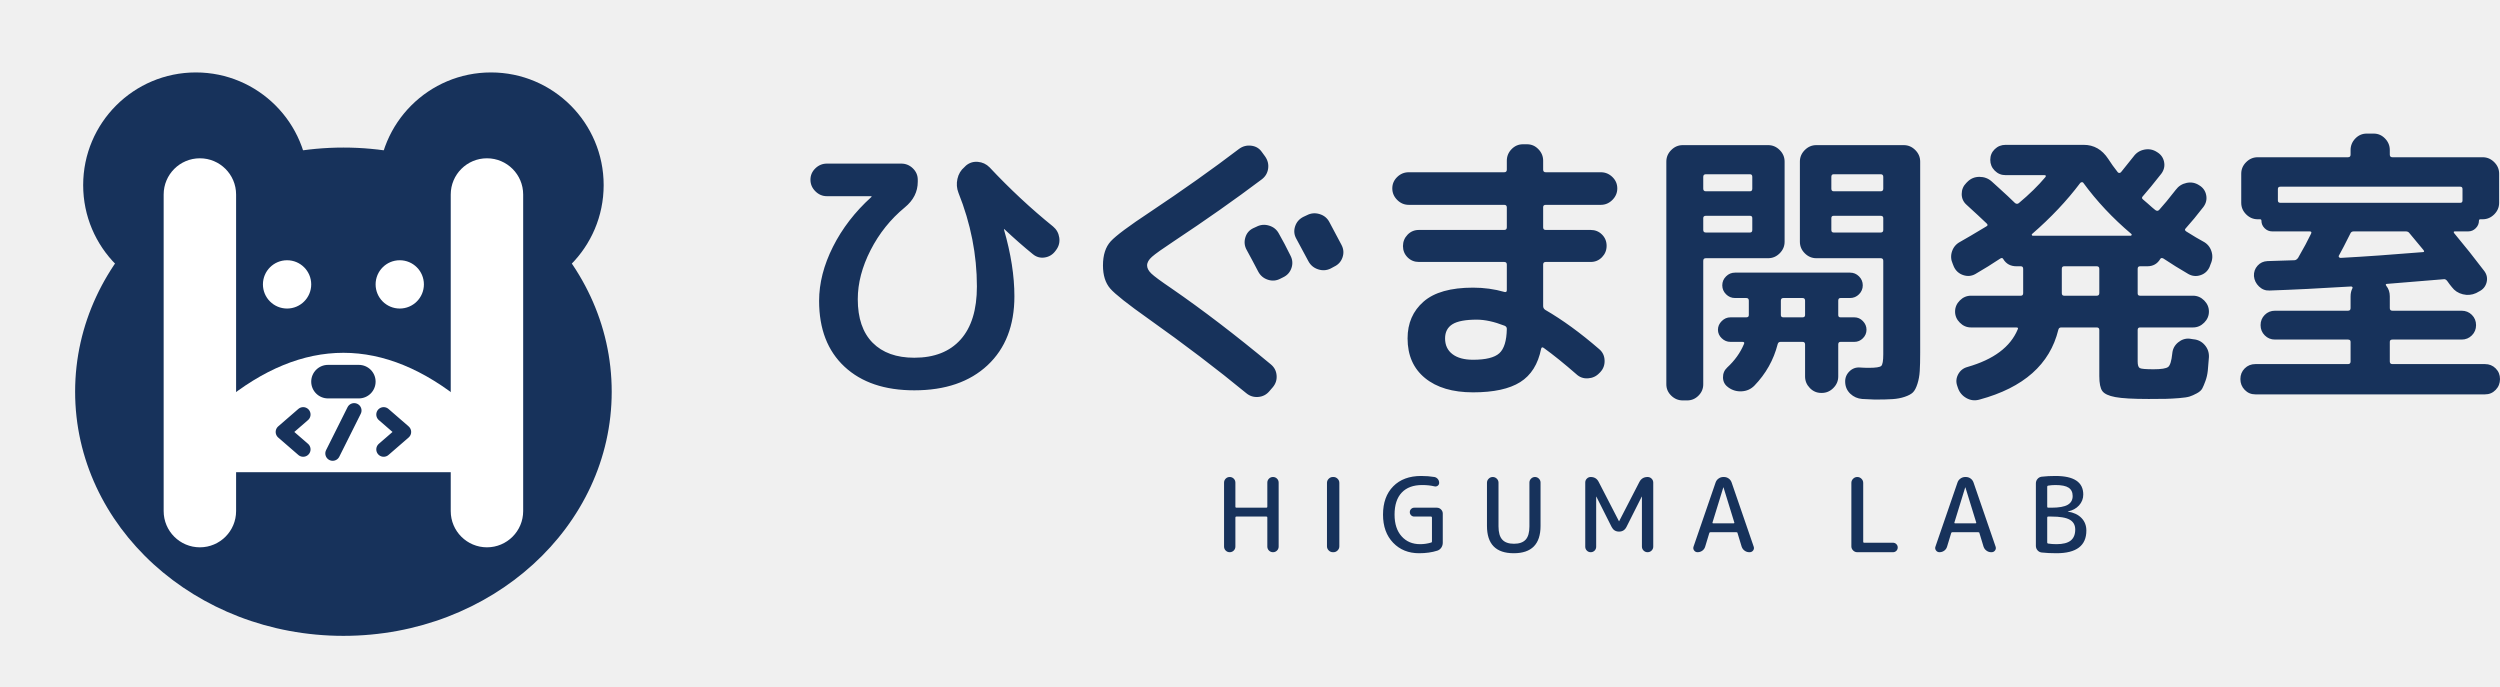
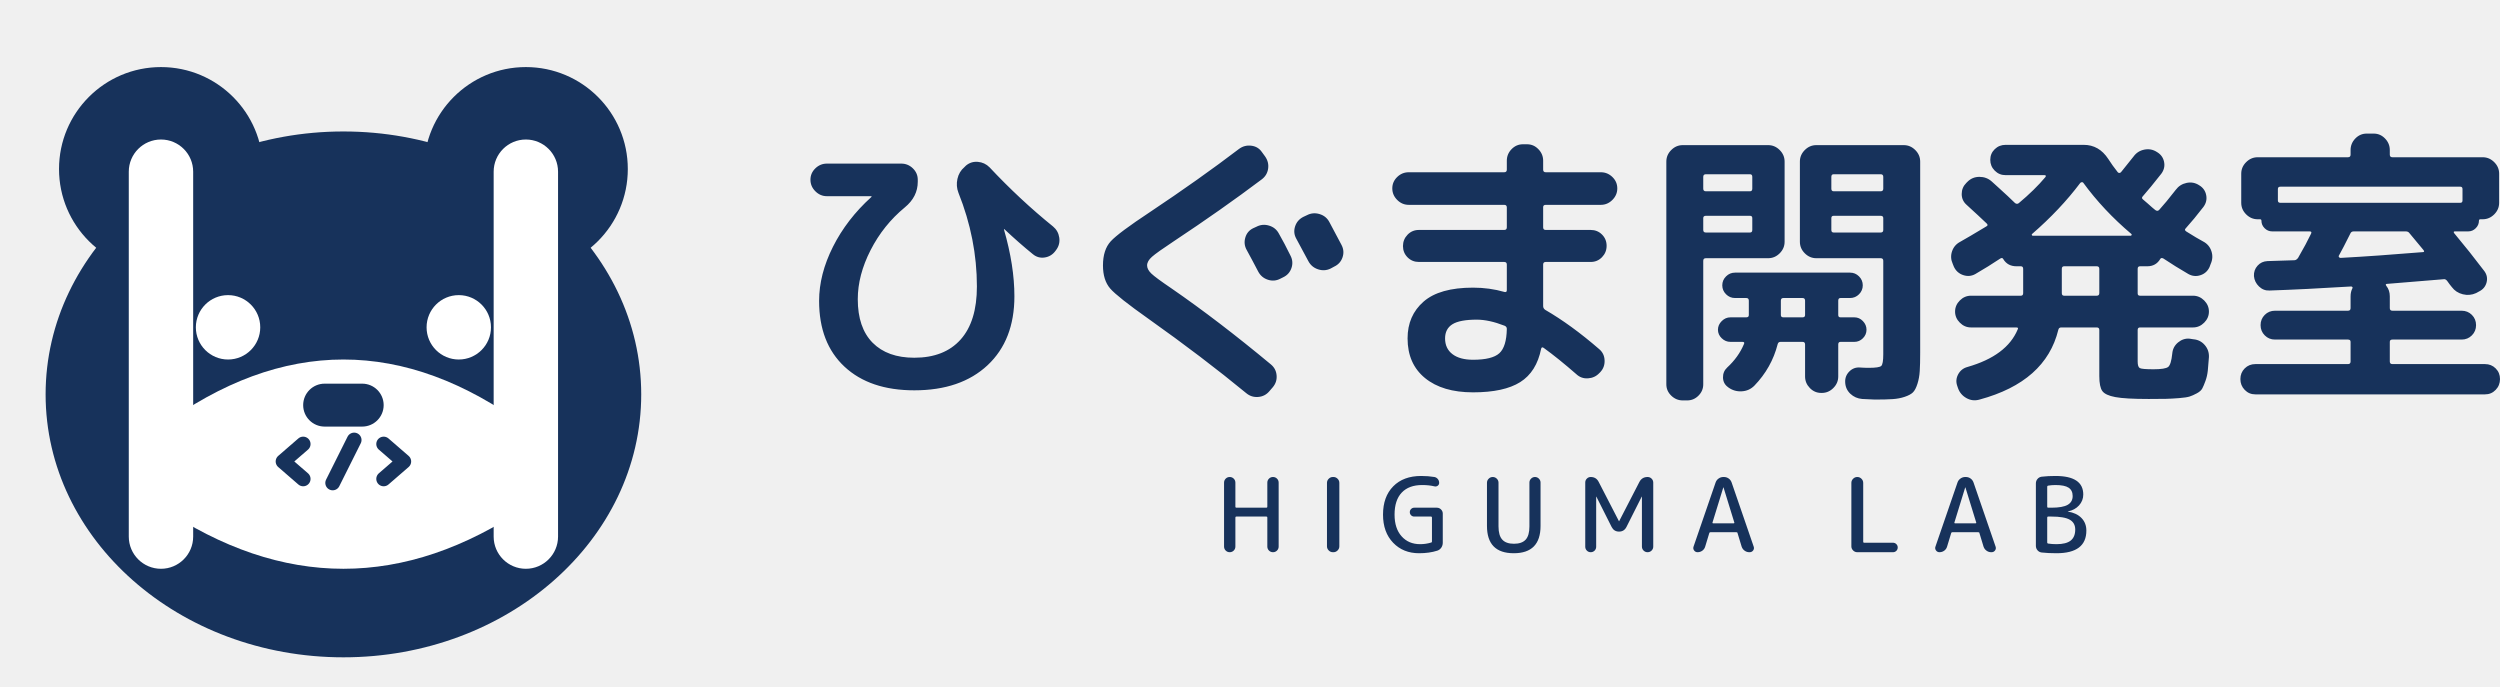
<svg xmlns="http://www.w3.org/2000/svg" viewBox="0 0 727.99 200" role="img" aria-label="ひぐま開発室 HIGUMA LAB">
  <g transform="translate(0 0) scale(0.39063)">
    <g fill="#17325B">
-       <ellipse cx="256" cy="292" rx="200" ry="182" />
-       <circle cx="146" cy="138" r="84" />
-       <circle cx="366" cy="138" r="84" />
+       <ellipse cx="256" cy="294" rx="222" ry="196" />
+       <circle cx="120" cy="126" r="76" />
+       <circle cx="392" cy="126" r="76" />
    </g>
    <g fill="#FFFFFF">
-       <rect x="122" y="118" width="54" height="290" rx="27" />
-       <rect x="336" y="118" width="54" height="290" rx="27" />
-       <path d="M166 300 Q256 226 346 300 L346 352 L166 352 Z" />
-       <circle cx="214" cy="212" r="18" />
-       <circle cx="298" cy="212" r="18" />
+       <rect x="96" y="104" width="48" height="320" rx="24" />
+       <rect x="368" y="104" width="48" height="320" rx="24" />
+       <path d="M120 318 Q256 218 392 318 L392 378 Q256 470 120 378 Z" />
+       <circle cx="170" cy="244" r="24" />
+       <circle cx="342" cy="244" r="24" />
    </g>
    <g fill="#17325B">
-       <rect x="232" y="272" width="48" height="25" rx="12.5" />
+       <rect x="226" y="286" width="60" height="32" rx="16" />
    </g>
    <g fill="none" stroke="#17325B" stroke-width="11" stroke-linecap="round" stroke-linejoin="round">
-       <path d="M226 309 L211 322 L226 335" />
-       <path d="M286 309 L301 322 L286 335" />
-       <path d="M264 306 L248 338" />
+       <path d="M226 331 L211 344 L226 357" />
+       <path d="M286 331 L301 344 L286 357" />
+       <path d="M264 328 L248 360" />
    </g>
  </g>
  <g fill="#17325B">
    <path transform="translate(236 38.9)" d="M17.72 18.23L4.79 18.23Q2.86 18.23 1.43 16.80Q0 15.37 0 13.44Q0 11.51 1.43 10.12Q2.86 8.74 4.79 8.74L26.46 8.74Q28.39 8.74 29.82 10.12Q31.25 11.51 31.25 13.44L31.25 14.03Q31.25 18.40 27.47 21.50Q21.25 26.63 17.51 33.94Q13.78 41.24 13.78 48.22Q13.78 56.53 18.10 60.90Q22.43 65.27 30.24 65.27Q38.98 65.27 43.72 59.98Q48.47 54.68 48.47 44.52Q48.47 30.66 43.09 17.22Q42.34 15.29 42.80 13.19Q43.26 11.09 44.86 9.74L45.28 9.32Q46.79 8.06 48.76 8.23Q50.74 8.40 52.16 9.83Q60.98 19.24 70.64 27.05Q72.16 28.31 72.45 30.28Q72.74 32.26 71.57 33.85L71.32 34.19Q70.14 35.78 68.21 36.08Q66.28 36.37 64.76 35.11Q60.73 31.84 56.53 27.89Q56.45 27.80 56.36 27.80L56.36 27.97Q59.39 38.47 59.39 47.38Q59.39 60.14 51.58 67.45Q43.76 74.76 30.24 74.76Q17.30 74.76 9.91 67.87Q2.52 60.98 2.52 48.72Q2.52 40.99 6.55 32.97Q10.58 24.95 17.72 18.48Q17.81 18.40 17.81 18.31Q17.81 18.23 17.72 18.23M136.42 29.15Q138.01 31.92 139.78 35.53Q140.70 37.30 140.07 39.14Q139.44 40.99 137.68 41.83L136.84 42.25Q135.07 43.18 133.18 42.55Q131.29 41.92 130.37 40.15Q129.78 39.06 128.69 36.96Q127.60 34.86 127.01 33.85Q126.08 32.17 126.63 30.28Q127.18 28.39 128.94 27.55L129.86 27.13Q131.63 26.21 133.56 26.80Q135.49 27.38 136.42 29.15M151.12 25.79Q153.47 30.16 154.64 32.42Q155.57 34.19 154.94 36.04Q154.31 37.88 152.54 38.72L151.45 39.31Q149.69 40.15 147.80 39.52Q145.91 38.89 144.98 37.13L141.46 30.58Q140.53 28.90 141.12 27.05Q141.71 25.20 143.47 24.28L144.56 23.77Q146.33 22.85 148.26 23.44Q150.19 24.02 151.12 25.79M98.53 54.01Q89.38 47.54 87.28 45.11Q85.18 42.67 85.18 38.39Q85.18 33.85 87.44 31.37Q89.71 28.90 98.87 22.85Q113.23 13.27 124.82 4.45Q126.42 3.28 128.39 3.53Q130.37 3.78 131.46 5.38L132.38 6.64Q133.56 8.32 133.27 10.25Q132.97 12.18 131.38 13.36Q119.78 22.09 105.84 31.33Q100.88 34.61 99.46 35.87Q98.03 37.13 98.03 38.39Q98.03 39.56 99.25 40.74Q100.46 41.92 105.17 45.11Q118.69 54.43 134.06 67.20Q135.58 68.46 135.74 70.39Q135.91 72.32 134.65 73.84L133.64 75.01Q132.38 76.52 130.41 76.69Q128.44 76.86 126.92 75.60Q114.16 65.10 98.53 54.01M192.95 65.86Q198.49 65.86 200.59 63.97Q202.69 62.08 202.78 56.87Q202.78 56.20 202.10 55.94Q197.57 54.18 194.04 54.18Q189.08 54.18 186.94 55.52Q184.80 56.87 184.80 59.64Q184.80 62.58 186.94 64.22Q189.08 65.86 192.95 65.86M202.02 20.75L174.22 20.75Q172.28 20.75 170.86 19.32Q169.43 17.89 169.43 15.96Q169.43 14.03 170.86 12.64Q172.28 11.26 174.22 11.26L202.02 11.26Q202.78 11.26 202.78 10.50L202.78 7.90Q202.78 5.96 204.16 4.54Q205.55 3.11 207.48 3.11L208.66 3.11Q210.59 3.11 211.97 4.54Q213.36 5.96 213.36 7.90L213.36 10.50Q213.36 11.26 214.12 11.26L230.16 11.26Q232.09 11.26 233.52 12.64Q234.95 14.03 234.95 15.96Q234.95 17.89 233.52 19.32Q232.09 20.75 230.16 20.75L214.12 20.75Q213.36 20.75 213.36 21.42L213.36 27.30Q213.36 28.06 214.12 28.06L227.22 28.06Q229.15 28.06 230.50 29.40Q231.84 30.74 231.84 32.68Q231.84 34.61 230.50 35.99Q229.15 37.38 227.22 37.38L214.12 37.38Q213.36 37.38 213.36 38.14L213.36 50.23Q213.36 50.90 213.95 51.32Q221.51 55.69 229.66 62.75Q231.17 64.01 231.25 66.02Q231.34 68.04 229.99 69.47L229.74 69.72Q228.40 71.15 226.42 71.27Q224.45 71.40 223.02 70.06Q217.73 65.44 213.53 62.41Q212.94 61.99 212.77 62.66Q211.43 69.38 206.68 72.37Q201.94 75.35 192.95 75.35Q184.04 75.35 178.96 71.19Q173.88 67.03 173.88 59.64Q173.88 53 178.54 48.93Q183.20 44.86 192.95 44.86Q197.74 44.86 202.10 46.12Q202.78 46.28 202.78 45.61L202.78 38.14Q202.78 37.38 202.02 37.38L177.16 37.38Q175.22 37.38 173.88 36.04Q172.54 34.69 172.54 32.76Q172.54 30.83 173.88 29.44Q175.22 28.06 177.16 28.06L202.02 28.06Q202.78 28.06 202.78 27.30L202.78 21.50Q202.78 20.75 202.02 20.75M255.28 77.70L254.02 77.70Q252.08 77.70 250.66 76.31Q249.23 74.93 249.23 73L249.23 8.15Q249.23 6.22 250.66 4.79Q252.08 3.36 254.02 3.36L278.88 3.36Q280.81 3.36 282.24 4.79Q283.67 6.22 283.67 8.15L283.67 31.50Q283.67 33.43 282.24 34.86Q280.81 36.29 278.88 36.29L260.74 36.29Q259.98 36.29 259.98 37.04L259.98 73Q259.98 74.93 258.59 76.31Q257.21 77.70 255.28 77.70M259.98 12.60L259.98 16.04Q259.98 16.80 260.74 16.80L273.59 16.80Q274.26 16.80 274.26 16.04L274.26 12.60Q274.26 11.84 273.59 11.84L260.74 11.84Q259.98 11.84 259.98 12.60M259.98 24.61L259.98 28.06Q259.98 28.81 260.74 28.81L273.59 28.81Q274.26 28.81 274.26 28.06L274.26 24.61Q274.26 23.94 273.59 23.94L260.74 23.94Q259.98 23.94 259.98 24.61M292.91 3.36L318.36 3.36Q320.29 3.36 321.72 4.79Q323.15 6.22 323.15 8.15L323.15 63.76Q323.15 67.20 323.02 69.17Q322.90 71.15 322.35 72.87Q321.80 74.59 321.05 75.35Q320.29 76.10 318.65 76.65Q317.02 77.20 315.13 77.32Q313.24 77.45 309.96 77.45Q309.79 77.45 306.26 77.28Q304.25 77.11 302.82 75.77Q301.39 74.42 301.31 72.41Q301.22 70.56 302.53 69.26Q303.83 67.96 305.68 68.12Q306.85 68.21 308.20 68.21Q311.22 68.21 311.81 67.66Q312.40 67.12 312.40 64.26L312.40 37.04Q312.40 36.29 311.64 36.29L292.91 36.29Q290.98 36.29 289.55 34.86Q288.12 33.43 288.12 31.50L288.12 8.15Q288.12 6.22 289.55 4.79Q290.98 3.36 292.91 3.36M312.40 28.06L312.40 24.61Q312.40 23.94 311.64 23.94L297.95 23.94Q297.28 23.94 297.28 24.61L297.28 28.06Q297.28 28.81 297.95 28.81L311.64 28.81Q312.40 28.81 312.40 28.06M312.40 16.04L312.40 12.60Q312.40 11.84 311.64 11.84L297.95 11.84Q297.28 11.84 297.28 12.60L297.28 16.04Q297.28 16.80 297.95 16.80L311.64 16.80Q312.40 16.80 312.40 16.04M266.95 68.12Q270.23 65.10 271.82 61.32Q272.16 60.65 271.40 60.65L267.88 60.65Q266.45 60.65 265.36 59.60Q264.26 58.55 264.26 57.12Q264.26 55.69 265.36 54.60Q266.45 53.51 267.88 53.51L272.50 53.51Q273.25 53.51 273.25 52.84L273.25 48.64Q273.25 47.88 272.50 47.88L269.22 47.88Q267.71 47.88 266.62 46.79Q265.52 45.70 265.52 44.18Q265.52 42.67 266.62 41.58Q267.71 40.49 269.22 40.49L302.74 40.49Q304.25 40.49 305.34 41.58Q306.43 42.67 306.43 44.18Q306.43 45.70 305.34 46.79Q304.25 47.88 302.74 47.88L299.96 47.88Q299.29 47.88 299.29 48.64L299.29 52.84Q299.29 53.51 299.96 53.51L304 53.51Q305.42 53.51 306.47 54.60Q307.52 55.69 307.52 57.12Q307.52 58.55 306.47 59.60Q305.42 60.65 304 60.65L299.96 60.65Q299.29 60.65 299.29 61.40L299.29 70.73Q299.29 72.66 297.86 74.09Q296.44 75.52 294.50 75.52L294.34 75.52Q292.40 75.52 291.02 74.09Q289.63 72.66 289.63 70.73L289.63 61.40Q289.63 60.65 288.88 60.65L282.49 60.65Q281.82 60.65 281.65 61.32Q279.89 68.21 274.85 73.42Q273.34 74.93 271.19 75.05Q269.05 75.18 267.29 73.92L267.20 73.84Q265.78 72.83 265.73 71.06Q265.69 69.30 266.95 68.12M282.58 48.64L282.58 52.08L282.58 52.84Q282.58 53.51 283.33 53.51L288.88 53.51Q289.63 53.51 289.63 52.84L289.63 48.64Q289.63 47.88 288.88 47.88L283.33 47.88Q282.58 47.88 282.58 48.64M332.98 38.81L332.64 37.97Q331.80 36.12 332.43 34.27Q333.06 32.42 334.82 31.50Q337.09 30.24 342.38 27.05Q343.06 26.71 342.55 26.21Q340.45 24.19 336.67 20.75Q335.24 19.49 335.24 17.60Q335.24 15.71 336.59 14.36L336.92 14.03Q338.35 12.60 340.41 12.60Q342.47 12.60 343.98 13.94Q344.74 14.62 346.12 15.88Q347.51 17.14 348.64 18.19Q349.78 19.24 350.78 20.24Q351.37 20.66 351.88 20.24Q356.50 16.38 359.60 12.68Q360.02 12.10 359.27 12.10L348.01 12.10Q346.16 12.10 344.86 10.79Q343.56 9.49 343.56 7.64Q343.56 5.80 344.86 4.54Q346.16 3.28 348.01 3.28L370.78 3.28Q375.23 3.28 377.92 7.39Q379.09 9.24 380.69 11.26Q381.11 11.68 381.61 11.26Q383.12 9.41 385.31 6.64Q386.48 5.04 388.46 4.66Q390.43 4.28 392.11 5.38Q393.79 6.38 394.17 8.23Q394.55 10.08 393.37 11.68Q390.01 15.96 388 18.23Q387.49 18.73 388 19.15Q388.16 19.24 389.51 20.45Q390.85 21.67 391.61 22.26Q392.28 22.76 392.78 22.18Q394.63 20.16 397.57 16.38Q398.75 14.78 400.72 14.36Q402.70 13.94 404.38 15.04Q406.06 16.04 406.43 17.89Q406.81 19.74 405.64 21.34Q402.86 24.95 400.43 27.64Q400.01 28.06 400.60 28.48Q403.79 30.49 405.55 31.42Q407.32 32.34 407.95 34.23Q408.58 36.12 407.74 37.97L407.40 38.89Q406.56 40.66 404.75 41.24Q402.95 41.83 401.27 40.91Q397.49 38.72 393.96 36.37Q393.29 36.04 393.04 36.54Q391.78 38.64 389.26 38.64L387.16 38.64Q386.48 38.64 386.48 39.40L386.48 46.54Q386.48 47.21 387.16 47.21L402.61 47.21Q404.46 47.21 405.85 48.59Q407.23 49.98 407.23 51.83Q407.23 53.68 405.85 55.06Q404.46 56.45 402.61 56.45L387.16 56.45Q386.48 56.45 386.48 57.20L386.48 66.36Q386.48 67.96 387.11 68.29Q387.74 68.63 391.10 68.63Q394.46 68.63 395.35 67.96Q396.23 67.28 396.56 64.01Q396.73 62.08 398.24 60.82Q399.76 59.56 401.60 59.72L402.70 59.89Q404.71 60.06 406.01 61.57Q407.32 63.08 407.23 65.10Q407.06 67.45 406.90 69.05Q406.73 70.64 406.22 72.03Q405.72 73.42 405.30 74.21Q404.88 75.01 403.70 75.64Q402.53 76.27 401.60 76.57Q400.68 76.86 398.54 77.03Q396.40 77.20 394.72 77.24Q393.04 77.28 389.68 77.28Q382.87 77.28 379.97 76.73Q377.08 76.19 376.19 74.97Q375.31 73.75 375.31 70.64L375.31 57.20Q375.31 56.45 374.56 56.45L364.22 56.45Q363.55 56.45 363.38 57.12Q359.69 72.24 340.45 77.45Q338.44 78.04 336.63 77.03Q334.82 76.02 334.15 74.09L333.98 73.58Q333.31 71.82 334.19 70.14Q335.08 68.46 336.92 67.96Q348.35 64.68 351.54 57.04Q351.88 56.45 351.12 56.45L337.93 56.45Q336.08 56.45 334.70 55.06Q333.31 53.68 333.31 51.83Q333.31 49.98 334.70 48.59Q336.08 47.21 337.93 47.21L352.46 47.21Q353.14 47.21 353.14 46.45L353.14 39.40Q353.14 38.64 352.46 38.64L351.20 38.64Q348.60 38.64 347.34 36.54Q347.09 36.04 346.50 36.37Q342.97 38.72 339.19 40.91Q337.51 41.83 335.66 41.20Q333.82 40.57 332.98 38.81M375.31 46.45L375.31 39.40Q375.31 38.64 374.56 38.64L365.06 38.64Q364.39 38.64 364.39 39.40L364.39 46.45Q364.39 47.21 365.06 47.21L374.56 47.21Q375.31 47.21 375.31 46.45M369.77 14.36Q363.97 22.09 355.74 29.23Q355.57 29.32 355.66 29.53Q355.74 29.74 355.91 29.74L384.47 29.74Q384.64 29.74 384.72 29.53Q384.80 29.32 384.64 29.23Q376.49 22.34 370.61 14.28Q370.44 14.11 370.19 14.15Q369.94 14.20 369.77 14.36M420.76 67.12L447.72 67.12Q448.48 67.12 448.48 66.36L448.48 60.65Q448.48 59.98 447.72 59.98L426.47 59.98Q424.70 59.98 423.49 58.76Q422.27 57.54 422.27 55.78Q422.27 54.01 423.49 52.79Q424.70 51.58 426.47 51.58L447.72 51.58Q448.48 51.58 448.48 50.82L448.48 47.38Q448.48 46.12 448.98 45.11Q449.15 44.94 449.02 44.73Q448.90 44.52 448.64 44.52Q435.04 45.36 424.87 45.70Q423.11 45.78 421.81 44.52Q420.50 43.26 420.34 41.50Q420.25 39.73 421.39 38.47Q422.52 37.21 424.28 37.13L432.10 36.88Q432.68 36.88 433.19 36.20Q435.62 32 436.97 29.15Q437.30 28.48 436.55 28.48L425.63 28.48Q424.37 28.48 423.44 27.55Q422.52 26.63 422.52 25.37Q422.52 24.95 422.10 24.95L421.43 24.95Q419.50 24.95 418.07 23.52Q416.64 22.09 416.64 20.16L416.64 11.68Q416.64 9.74 418.07 8.32Q419.50 6.89 421.43 6.89L447.72 6.89Q448.48 6.89 448.48 6.13L448.48 4.79Q448.48 2.86 449.86 1.43Q451.25 0 453.18 0L455.20 0Q457.13 0 458.51 1.43Q459.90 2.86 459.90 4.79L459.90 6.13Q459.90 6.89 460.66 6.89L486.95 6.89Q488.88 6.89 490.31 8.32Q491.74 9.74 491.74 11.68L491.74 20.16Q491.74 22.09 490.31 23.52Q488.88 24.95 486.95 24.95L486.28 24.95Q485.86 24.95 485.86 25.37Q485.86 26.63 484.93 27.55Q484.01 28.48 482.75 28.48L478.88 28.48Q478.30 28.48 478.63 28.98Q483.25 34.52 487.45 40.07Q488.54 41.58 488.08 43.34Q487.62 45.11 485.94 45.95L485.02 46.45Q483.17 47.29 481.15 46.79Q479.14 46.28 477.96 44.69Q477.71 44.44 477.29 43.85Q476.87 43.26 476.62 42.92Q476.11 42.25 475.44 42.42Q470.48 42.84 459.14 43.76Q458.47 43.76 458.89 44.35Q459.90 45.61 459.90 47.38L459.90 50.82Q459.90 51.58 460.66 51.58L480.82 51.58Q482.58 51.58 483.80 52.79Q485.02 54.01 485.02 55.78Q485.02 57.54 483.80 58.76Q482.58 59.98 480.82 59.98L460.66 59.98Q459.90 59.98 459.90 60.65L459.90 66.36Q459.90 67.12 460.66 67.12L487.62 67.12Q489.47 67.12 490.73 68.38Q491.99 69.64 491.99 71.48Q491.99 73.33 490.73 74.63Q489.47 75.94 487.62 75.94L420.76 75.94Q418.91 75.94 417.65 74.63Q416.39 73.33 416.39 71.48Q416.39 69.64 417.65 68.38Q418.91 67.12 420.76 67.12M428.06 20.16L480.40 20.16Q481.07 20.16 481.07 19.49L481.07 16.13Q481.07 15.46 480.40 15.46L428.06 15.46Q427.31 15.46 427.31 16.13L427.31 19.49Q427.31 20.16 428.06 20.16M445.03 35.62Q444.95 35.78 445.12 35.99Q445.28 36.20 445.54 36.20Q456.20 35.62 469.48 34.52Q470.15 34.52 469.73 33.94Q469.06 33.10 467.67 31.46Q466.28 29.82 465.61 28.98Q465.28 28.48 464.52 28.48L449.40 28.48Q448.64 28.48 448.39 29.15Q446.21 33.52 445.03 35.62" />
    <path transform="translate(356.44 138.6)" d="M2.82 21.72Q2.34 22.20 1.65 22.20Q0.96 22.20 0.48 21.72Q0 21.24 0 20.55L0 1.95Q0 1.26 0.48 0.78Q0.96 0.30 1.65 0.30Q2.34 0.30 2.82 0.78Q3.30 1.26 3.30 1.95L3.30 8.97Q3.30 9.24 3.57 9.24L12.33 9.24Q12.60 9.24 12.60 8.97L12.60 1.95Q12.60 1.26 13.08 0.78Q13.56 0.30 14.25 0.30Q14.94 0.30 15.42 0.78Q15.90 1.26 15.90 1.95L15.90 20.55Q15.90 21.24 15.42 21.72Q14.94 22.20 14.25 22.20Q13.56 22.20 13.08 21.72Q12.60 21.24 12.60 20.55L12.60 12.09Q12.60 11.82 12.33 11.82L3.57 11.82Q3.30 11.82 3.30 12.09L3.30 20.55Q3.30 21.24 2.82 21.72M31.86 22.20L31.68 22.20Q30.99 22.20 30.48 21.69Q29.97 21.18 29.97 20.49L29.97 2.01Q29.97 1.32 30.48 0.81Q30.99 0.30 31.68 0.30L31.86 0.30Q32.55 0.30 33.06 0.81Q33.57 1.32 33.57 2.01L33.57 20.49Q33.57 21.18 33.06 21.69Q32.55 22.20 31.86 22.20M56.79 22.50Q52.17 22.50 49.23 19.44Q46.29 16.38 46.29 11.25Q46.29 6.03 49.26 3.02Q52.23 0 57.39 0Q59.49 0 61.26 0.30Q61.86 0.42 62.25 0.90Q62.64 1.38 62.64 2.01Q62.64 2.52 62.22 2.84Q61.80 3.15 61.29 3.03Q59.70 2.64 57.69 2.64Q53.82 2.64 51.74 4.84Q49.65 7.05 49.65 11.25Q49.65 15.27 51.69 17.56Q53.73 19.86 57.09 19.86Q58.77 19.86 60.33 19.38Q60.54 19.35 60.54 19.08L60.54 12.09Q60.54 11.82 60.27 11.82L55.38 11.82Q54.84 11.82 54.47 11.45Q54.09 11.07 54.09 10.53Q54.09 9.99 54.47 9.62Q54.84 9.24 55.38 9.24L61.98 9.24Q62.67 9.24 63.18 9.75Q63.69 10.26 63.69 10.95L63.69 19.44Q63.69 20.22 63.26 20.87Q62.82 21.51 62.10 21.75Q59.76 22.50 56.79 22.50M92.16 14.55Q92.16 22.50 84.36 22.50Q76.56 22.50 76.56 14.55L76.56 1.98Q76.56 1.29 77.06 0.80Q77.55 0.30 78.24 0.30Q78.93 0.30 79.43 0.80Q79.92 1.29 79.92 1.98L79.92 14.70Q79.92 17.34 81.02 18.54Q82.11 19.74 84.42 19.74Q86.73 19.74 87.83 18.54Q88.92 17.34 88.92 14.70L88.92 1.92Q88.92 1.26 89.40 0.78Q89.88 0.30 90.54 0.30Q91.20 0.30 91.68 0.78Q92.16 1.26 92.16 1.92M107.90 21.74Q107.43 22.20 106.77 22.20Q106.11 22.20 105.65 21.74Q105.18 21.27 105.18 20.61L105.18 1.89Q105.18 1.23 105.65 0.77Q106.11 0.30 106.77 0.30Q108.36 0.30 109.08 1.71L114.99 13.17Q114.99 13.20 115.02 13.20Q115.05 13.20 115.05 13.17L120.93 1.77Q121.68 0.30 123.33 0.30Q124.02 0.30 124.50 0.78Q124.98 1.26 124.98 1.95L124.98 20.55Q124.98 21.24 124.50 21.72Q124.02 22.20 123.33 22.20Q122.64 22.20 122.16 21.72Q121.68 21.24 121.68 20.55L121.68 6.03Q121.68 6 121.65 6Q121.62 6 121.62 6.03L117.18 14.85Q116.49 16.20 115.02 16.20Q113.55 16.20 112.86 14.85L108.42 6.03Q108.42 6 108.39 6Q108.36 6 108.36 6.03L108.36 20.61Q108.36 21.27 107.90 21.74M145.38 3.33L142.23 13.56Q142.20 13.65 142.26 13.73Q142.32 13.80 142.41 13.80L148.41 13.80Q148.50 13.80 148.56 13.73Q148.62 13.65 148.59 13.56L145.44 3.33Q145.44 3.30 145.41 3.30Q145.38 3.30 145.38 3.33M137.88 22.20Q137.25 22.20 136.88 21.69Q136.50 21.18 136.71 20.58L143.13 1.92Q143.37 1.20 144 0.75Q144.63 0.30 145.38 0.30L145.56 0.30Q146.34 0.30 146.96 0.75Q147.57 1.20 147.81 1.92L154.23 20.58Q154.44 21.18 154.07 21.69Q153.69 22.20 153.06 22.20L152.94 22.20Q152.19 22.20 151.58 21.75Q150.96 21.30 150.72 20.58L149.52 16.62Q149.49 16.38 149.19 16.38L141.63 16.38Q141.36 16.38 141.30 16.62L140.10 20.58Q139.89 21.30 139.28 21.75Q138.66 22.20 137.88 22.20M194.79 22.20L184.38 22.20Q183.69 22.20 183.18 21.69Q182.67 21.18 182.67 20.49L182.67 2.01Q182.67 1.32 183.18 0.81Q183.69 0.30 184.38 0.30L184.41 0.30Q185.10 0.30 185.61 0.81Q186.12 1.32 186.12 2.01L186.12 19.17Q186.12 19.44 186.36 19.44L194.79 19.44Q195.36 19.44 195.77 19.85Q196.17 20.25 196.17 20.82Q196.17 21.39 195.77 21.80Q195.36 22.20 194.79 22.20M215.82 3.33L212.67 13.56Q212.64 13.65 212.70 13.73Q212.76 13.80 212.85 13.80L218.85 13.80Q218.94 13.80 219 13.73Q219.06 13.65 219.03 13.56L215.88 3.33Q215.88 3.30 215.85 3.30Q215.82 3.30 215.82 3.33M208.32 22.20Q207.69 22.20 207.32 21.69Q206.94 21.18 207.15 20.58L213.57 1.92Q213.81 1.20 214.44 0.75Q215.07 0.30 215.82 0.30L216 0.30Q216.78 0.30 217.40 0.75Q218.01 1.20 218.25 1.92L224.67 20.58Q224.88 21.18 224.51 21.69Q224.13 22.20 223.50 22.20L223.38 22.20Q222.63 22.20 222.02 21.75Q221.40 21.30 221.16 20.58L219.96 16.62Q219.93 16.38 219.63 16.38L212.07 16.38Q211.80 16.38 211.74 16.62L210.54 20.58Q210.33 21.30 209.72 21.75Q209.10 22.20 208.32 22.20M239.70 12.09L239.70 19.38Q239.70 19.62 239.94 19.68Q241.11 19.86 242.40 19.86Q245.22 19.86 246.54 18.81Q247.86 17.76 247.86 15.60Q247.86 13.65 246.27 12.74Q244.68 11.82 240.90 11.82L239.97 11.82Q239.70 11.82 239.70 12.09M239.70 3.12L239.70 8.97Q239.70 9.24 239.97 9.24L240.90 9.24Q244.20 9.24 245.66 8.40Q247.11 7.56 247.11 5.85Q247.11 4.20 245.94 3.42Q244.77 2.64 242.10 2.64Q240.96 2.64 239.94 2.82Q239.70 2.88 239.70 3.12M238.11 22.29Q237.36 22.20 236.88 21.65Q236.40 21.09 236.40 20.34L236.40 2.16Q236.40 1.41 236.88 0.86Q237.36 0.30 238.11 0.21Q239.91 0 242.10 0Q250.20 0 250.20 5.40Q250.20 7.20 248.97 8.57Q247.74 9.93 245.73 10.32Q245.70 10.32 245.70 10.35Q245.70 10.38 245.73 10.38Q248.25 10.77 249.68 12.24Q251.10 13.71 251.10 15.90Q251.10 22.50 242.40 22.50Q240.03 22.50 238.11 22.29" />
  </g>
</svg>
